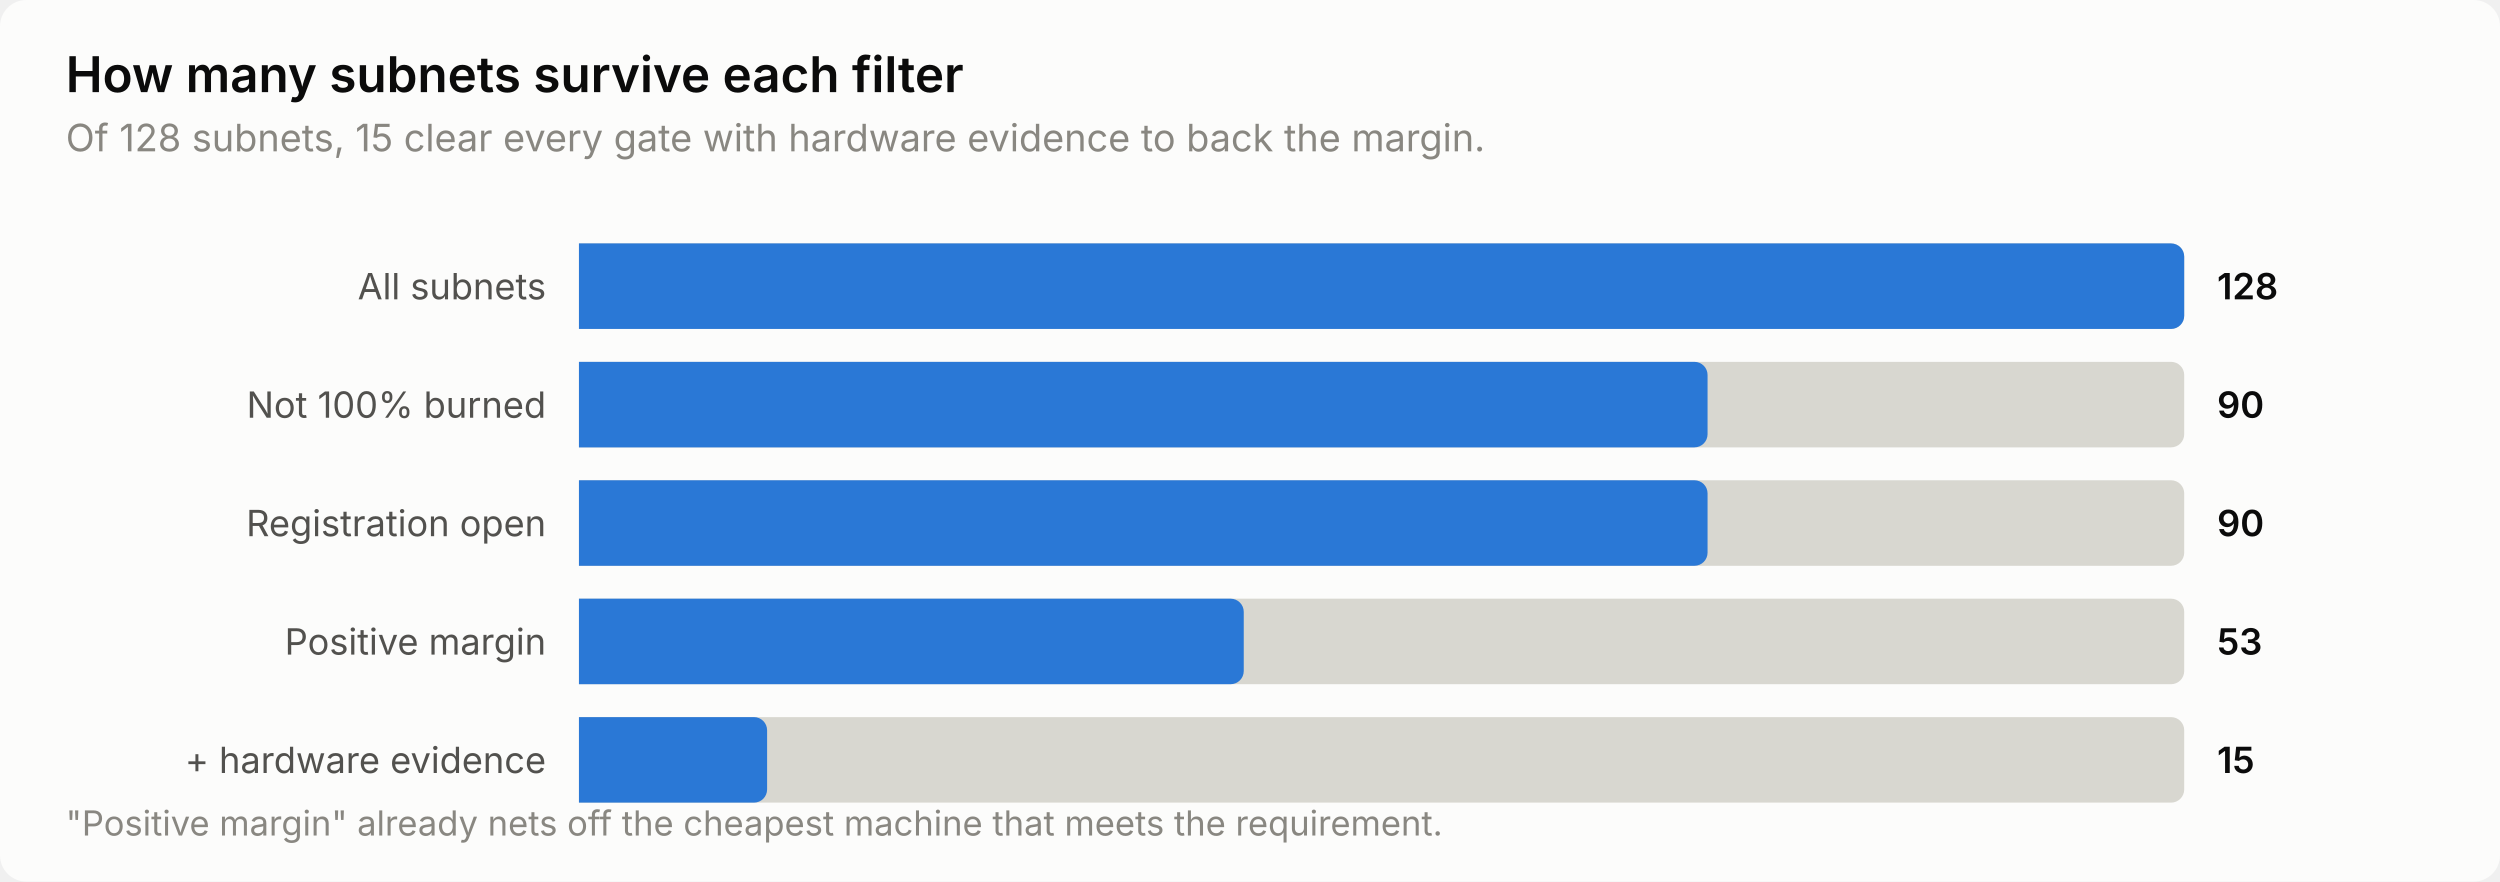
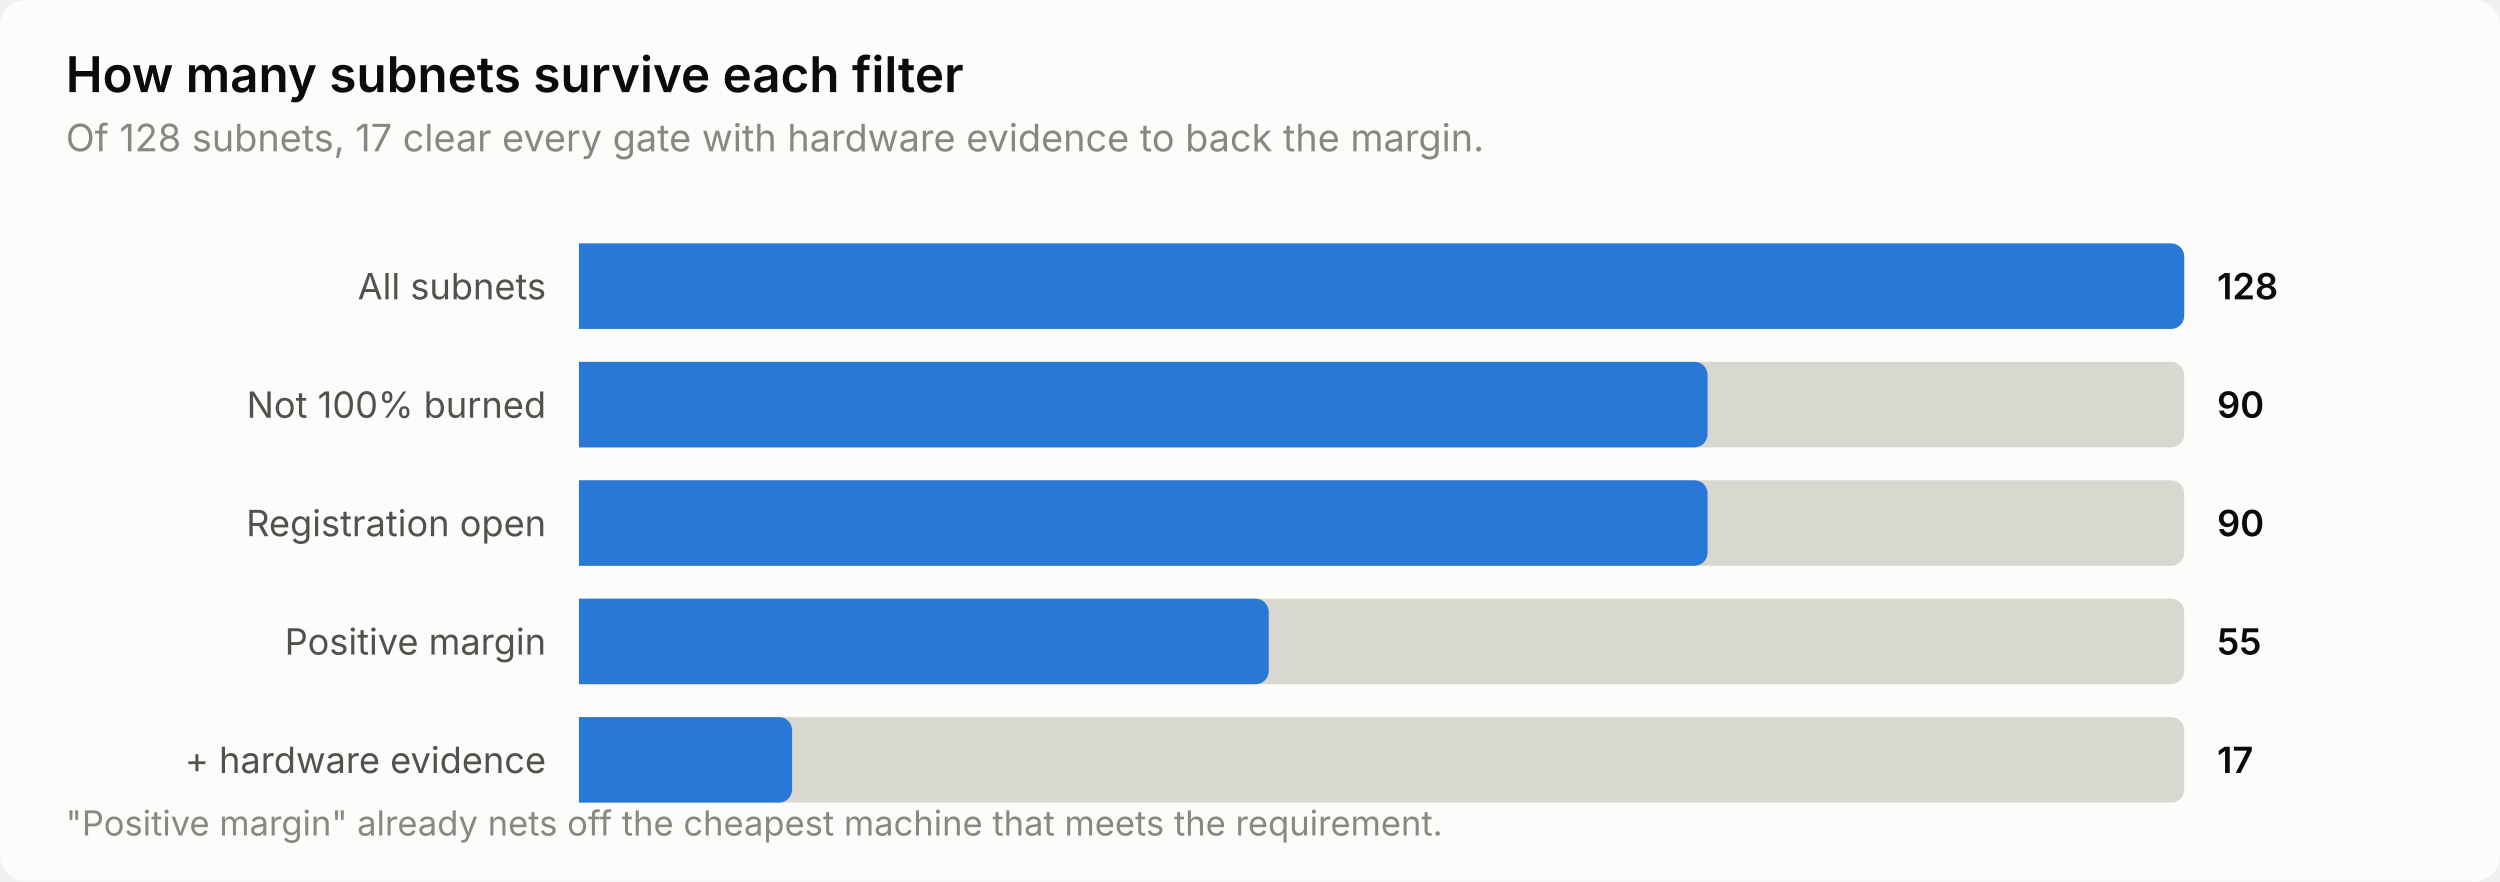
<svg xmlns="http://www.w3.org/2000/svg" width="760" height="268" viewBox="0 0 760 268" role="img" aria-label="How many subnets survive each filter">
  <style>
    text { font-family: system-ui, -apple-system, 'Segoe UI', sans-serif; }
    .t-title { font-size: 15px; font-weight: 600; }
    .t-sub { font-size: 11.5px; }
    .t-lab { font-size: 11px; }
    .t-val { font-size: 11px; font-weight: 600; font-variant-numeric: tabular-nums; }
    .t-tick { font-size: 10.5px; font-variant-numeric: tabular-nums; }

    .surface { fill: #fcfcfb; }
    .ink { fill: #0b0b0b; }
    .ink2 { fill: #52514e; }
    .muted { fill: #898781; }
    .grid { stroke: #e1e0d9; }
    .axis { stroke: #c3c2b7; }
    .accent { fill: #2a78d6; }
    .critical { fill: #d03b3b; }
    .deemph { fill: #d8d7d0; }

    @media (prefers-color-scheme: dark) {
      .surface { fill: #1a1a19; }
      .ink { fill: #ffffff; }
      .ink2 { fill: #c3c2b7; }
      .muted { fill: #898781; }
      .grid { stroke: #2c2c2a; }
      .axis { stroke: #383835; }
      .accent { fill: #3987e5; }
      .deemph { fill: #3a3a37; }
    }
</style>
  <rect class="surface" width="760" height="268" rx="8" />
  <text class="ink t-title" x="20" y="28">How many subnets survive each filter</text>
-   <text class="muted t-sub" x="20" y="46">Of 128 subnets, 15 clear every gate with hardware evidence to back the margin.</text>
+   <text class="muted t-sub" x="20" y="46">Of 128 subnets, 17 clear every gate with hardware evidence to back the margin.</text>
  <text class="ink2 t-lab" x="166" y="91" text-anchor="end">All subnets</text>
  <path class="deemph" d="M176.0,74.0 H660.0 a4.0,4.0 0 0 1 4.0,4.0 V96.0 a4.0,4.0 0 0 1 -4.0,4.0 H176.0 Z" />
  <path class="accent" d="M176.0,74.0 H660.0 a4.0,4.0 0 0 1 4.0,4.0 V96.0 a4.0,4.0 0 0 1 -4.0,4.0 H176.0 Z" />
  <text class="ink t-val" x="674" y="91">128</text>
  <text class="ink2 t-lab" x="166" y="127" text-anchor="end">Not 100% burned</text>
  <path class="deemph" d="M176.0,110.0 H660.0 a4.0,4.0 0 0 1 4.0,4.0 V132.0 a4.0,4.0 0 0 1 -4.0,4.0 H176.0 Z" />
  <path class="accent" d="M176.0,110.0 H515.1 a4.0,4.0 0 0 1 4.0,4.0 V132.0 a4.0,4.0 0 0 1 -4.0,4.0 H176.0 Z" />
  <text class="ink t-val" x="674" y="127">90</text>
  <text class="ink2 t-lab" x="166" y="163" text-anchor="end">Registration open</text>
  <path class="deemph" d="M176.0,146.0 H660.0 a4.0,4.0 0 0 1 4.0,4.0 V168.0 a4.0,4.0 0 0 1 -4.0,4.0 H176.0 Z" />
  <path class="accent" d="M176.0,146.0 H515.1 a4.0,4.0 0 0 1 4.0,4.0 V168.0 a4.0,4.0 0 0 1 -4.0,4.0 H176.0 Z" />
  <text class="ink t-val" x="674" y="163">90</text>
  <text class="ink2 t-lab" x="166" y="199" text-anchor="end">Positive margin</text>
  <path class="deemph" d="M176.0,182.0 H660.0 a4.0,4.0 0 0 1 4.0,4.0 V204.0 a4.0,4.0 0 0 1 -4.0,4.0 H176.0 Z" />
-   <path class="accent" d="M176.0,182.0 H374.1 a4.0,4.0 0 0 1 4.0,4.0 V204.0 a4.0,4.0 0 0 1 -4.0,4.0 H176.0 Z" />
-   <text class="ink t-val" x="674" y="199">53</text>
+   <path class="accent" d="M176.0,182.0 H381.7 a4.0,4.0 0 0 1 4.0,4.0 V204.0 a4.0,4.0 0 0 1 -4.0,4.0 H176.0 Z" />
+   <text class="ink t-val" x="674" y="199">55</text>
  <text class="ink2 t-lab" x="166" y="235" text-anchor="end">+ hardware evidence</text>
  <path class="deemph" d="M176.0,218.0 H660.0 a4.0,4.0 0 0 1 4.0,4.0 V240.0 a4.0,4.0 0 0 1 -4.0,4.0 H176.0 Z" />
-   <path class="accent" d="M176.0,218.0 H229.2 a4.0,4.0 0 0 1 4.0,4.0 V240.0 a4.0,4.0 0 0 1 -4.0,4.0 H176.0 Z" />
-   <text class="ink t-val" x="674" y="235">15</text>
+   <path class="accent" d="M176.0,218.0 H236.8 a4.0,4.0 0 0 1 4.0,4.0 V240.0 a4.0,4.0 0 0 1 -4.0,4.0 H176.0 Z" />
+   <text class="ink t-val" x="674" y="235">17</text>
  <text class="muted t-tick" x="20" y="254">"Positive margin" already nets off the cheapest machine that meets the requirement.</text>
</svg>
